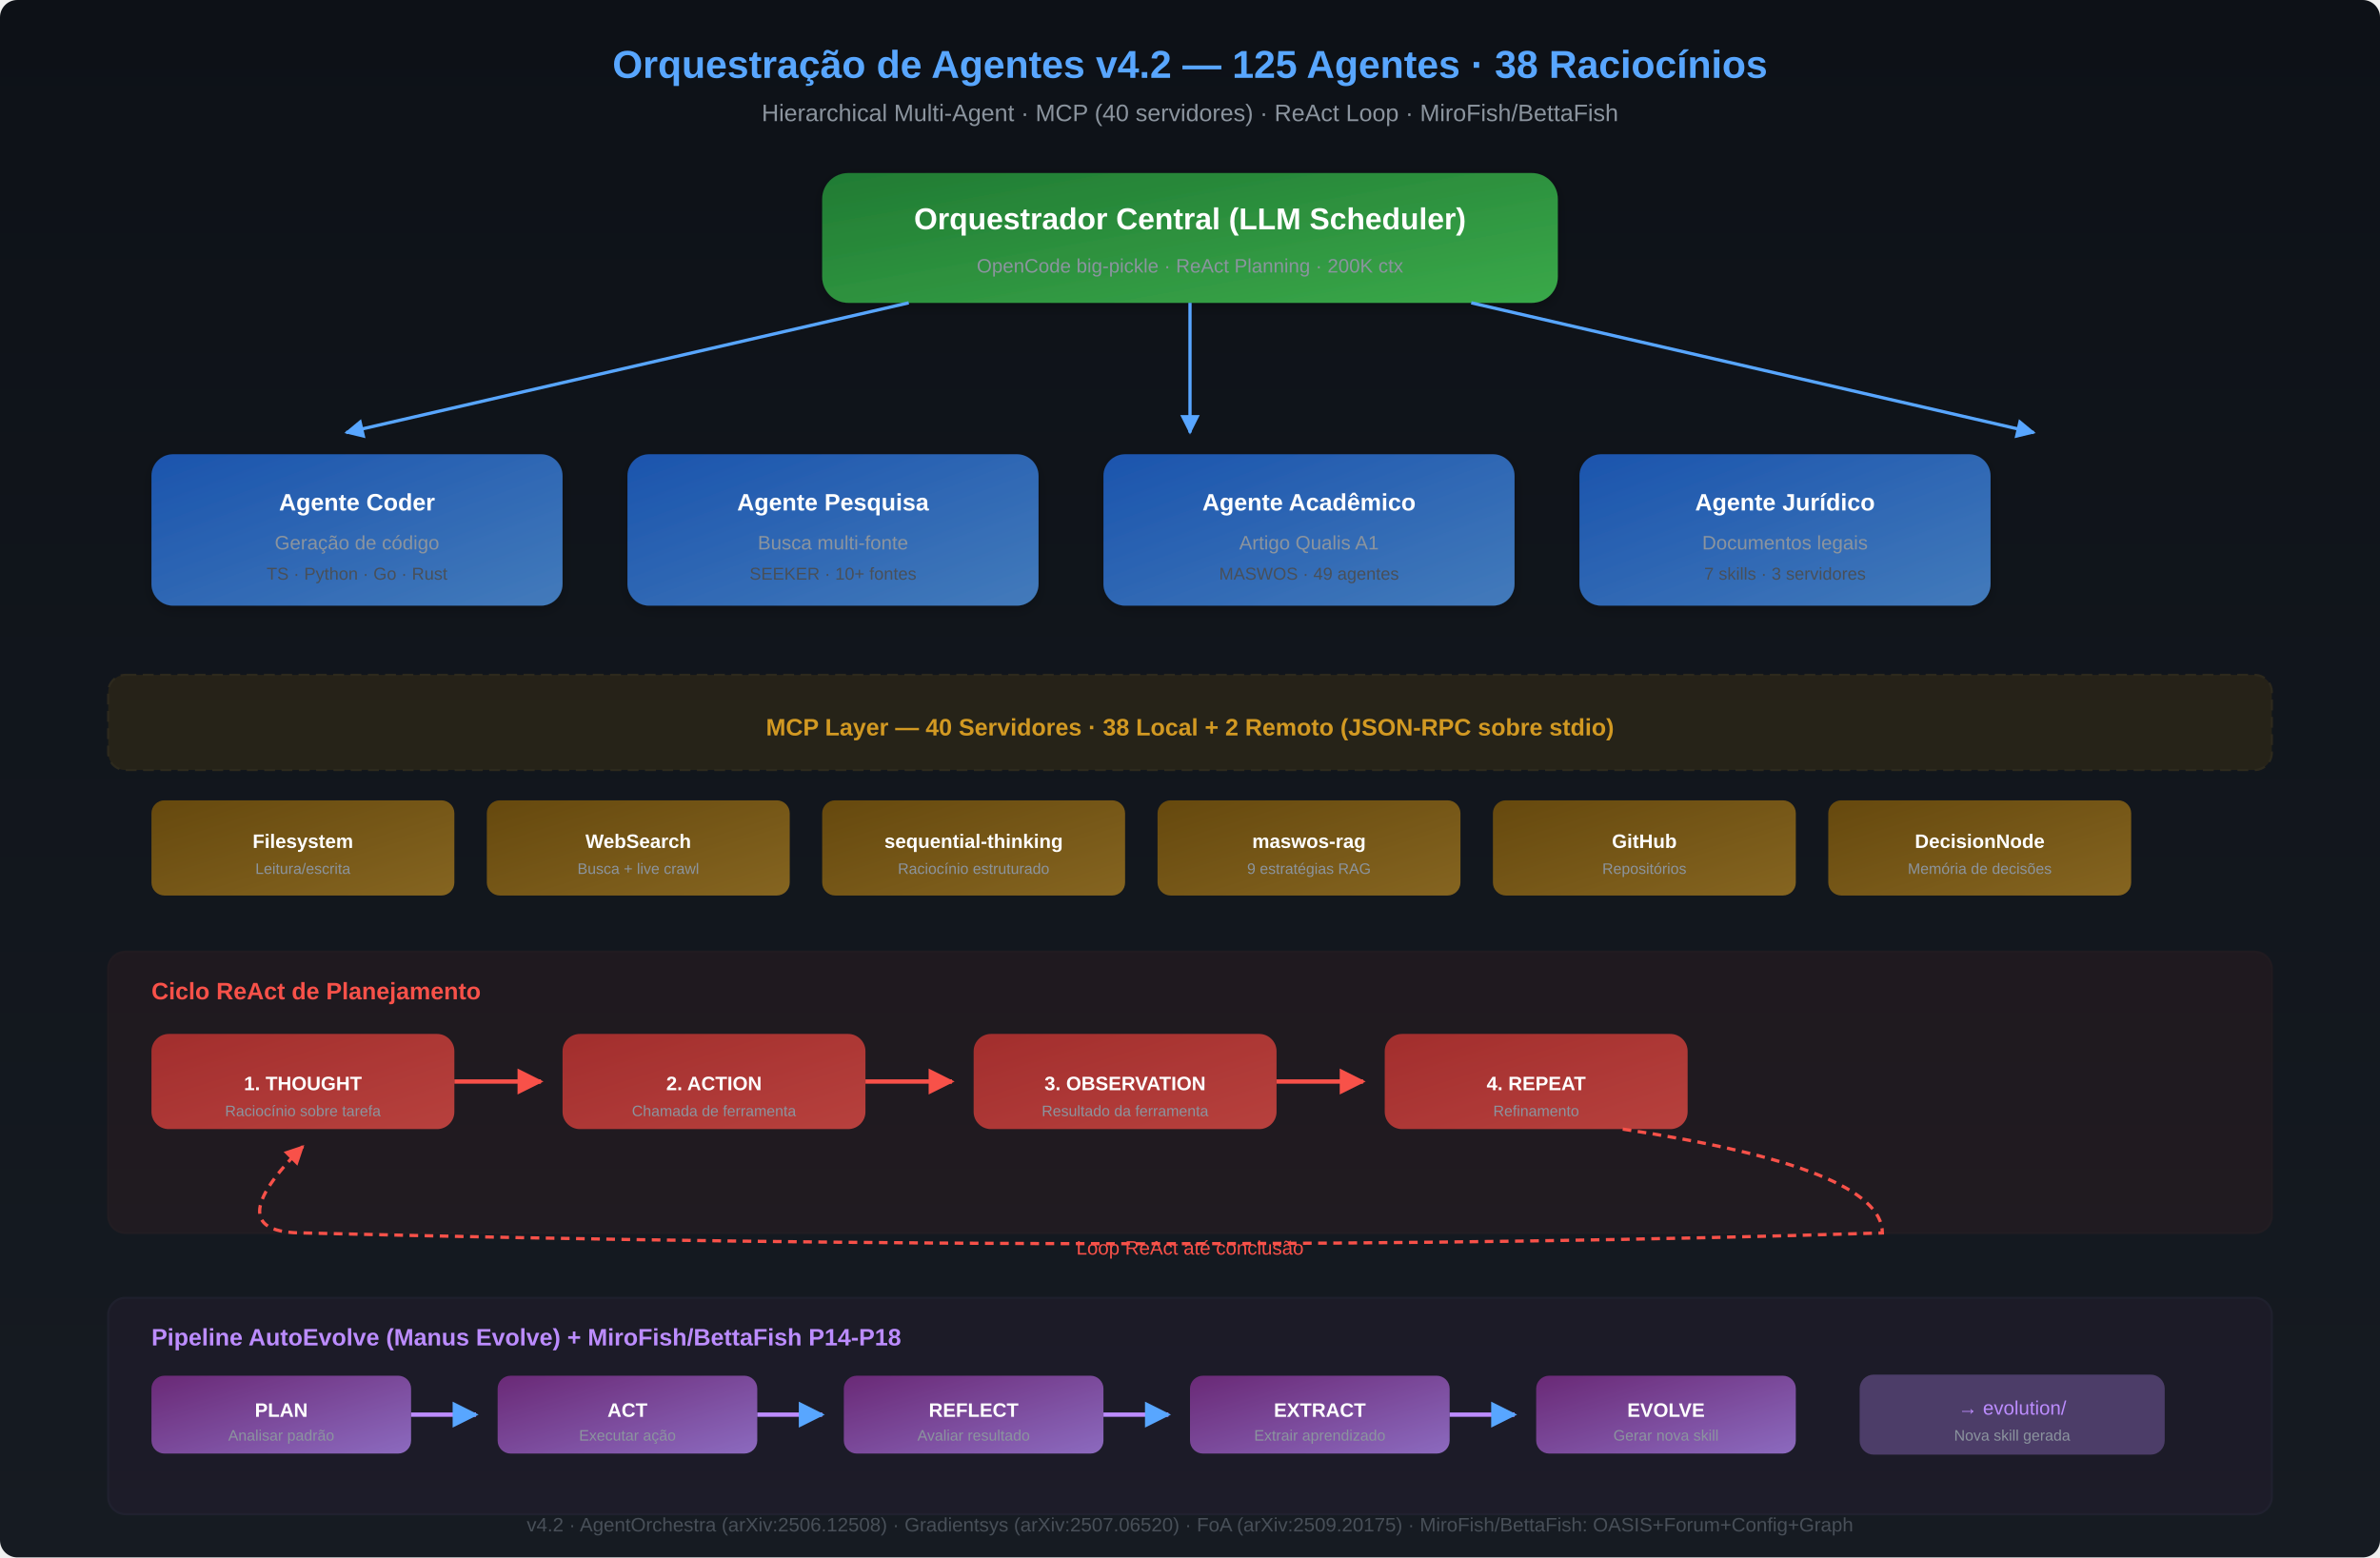
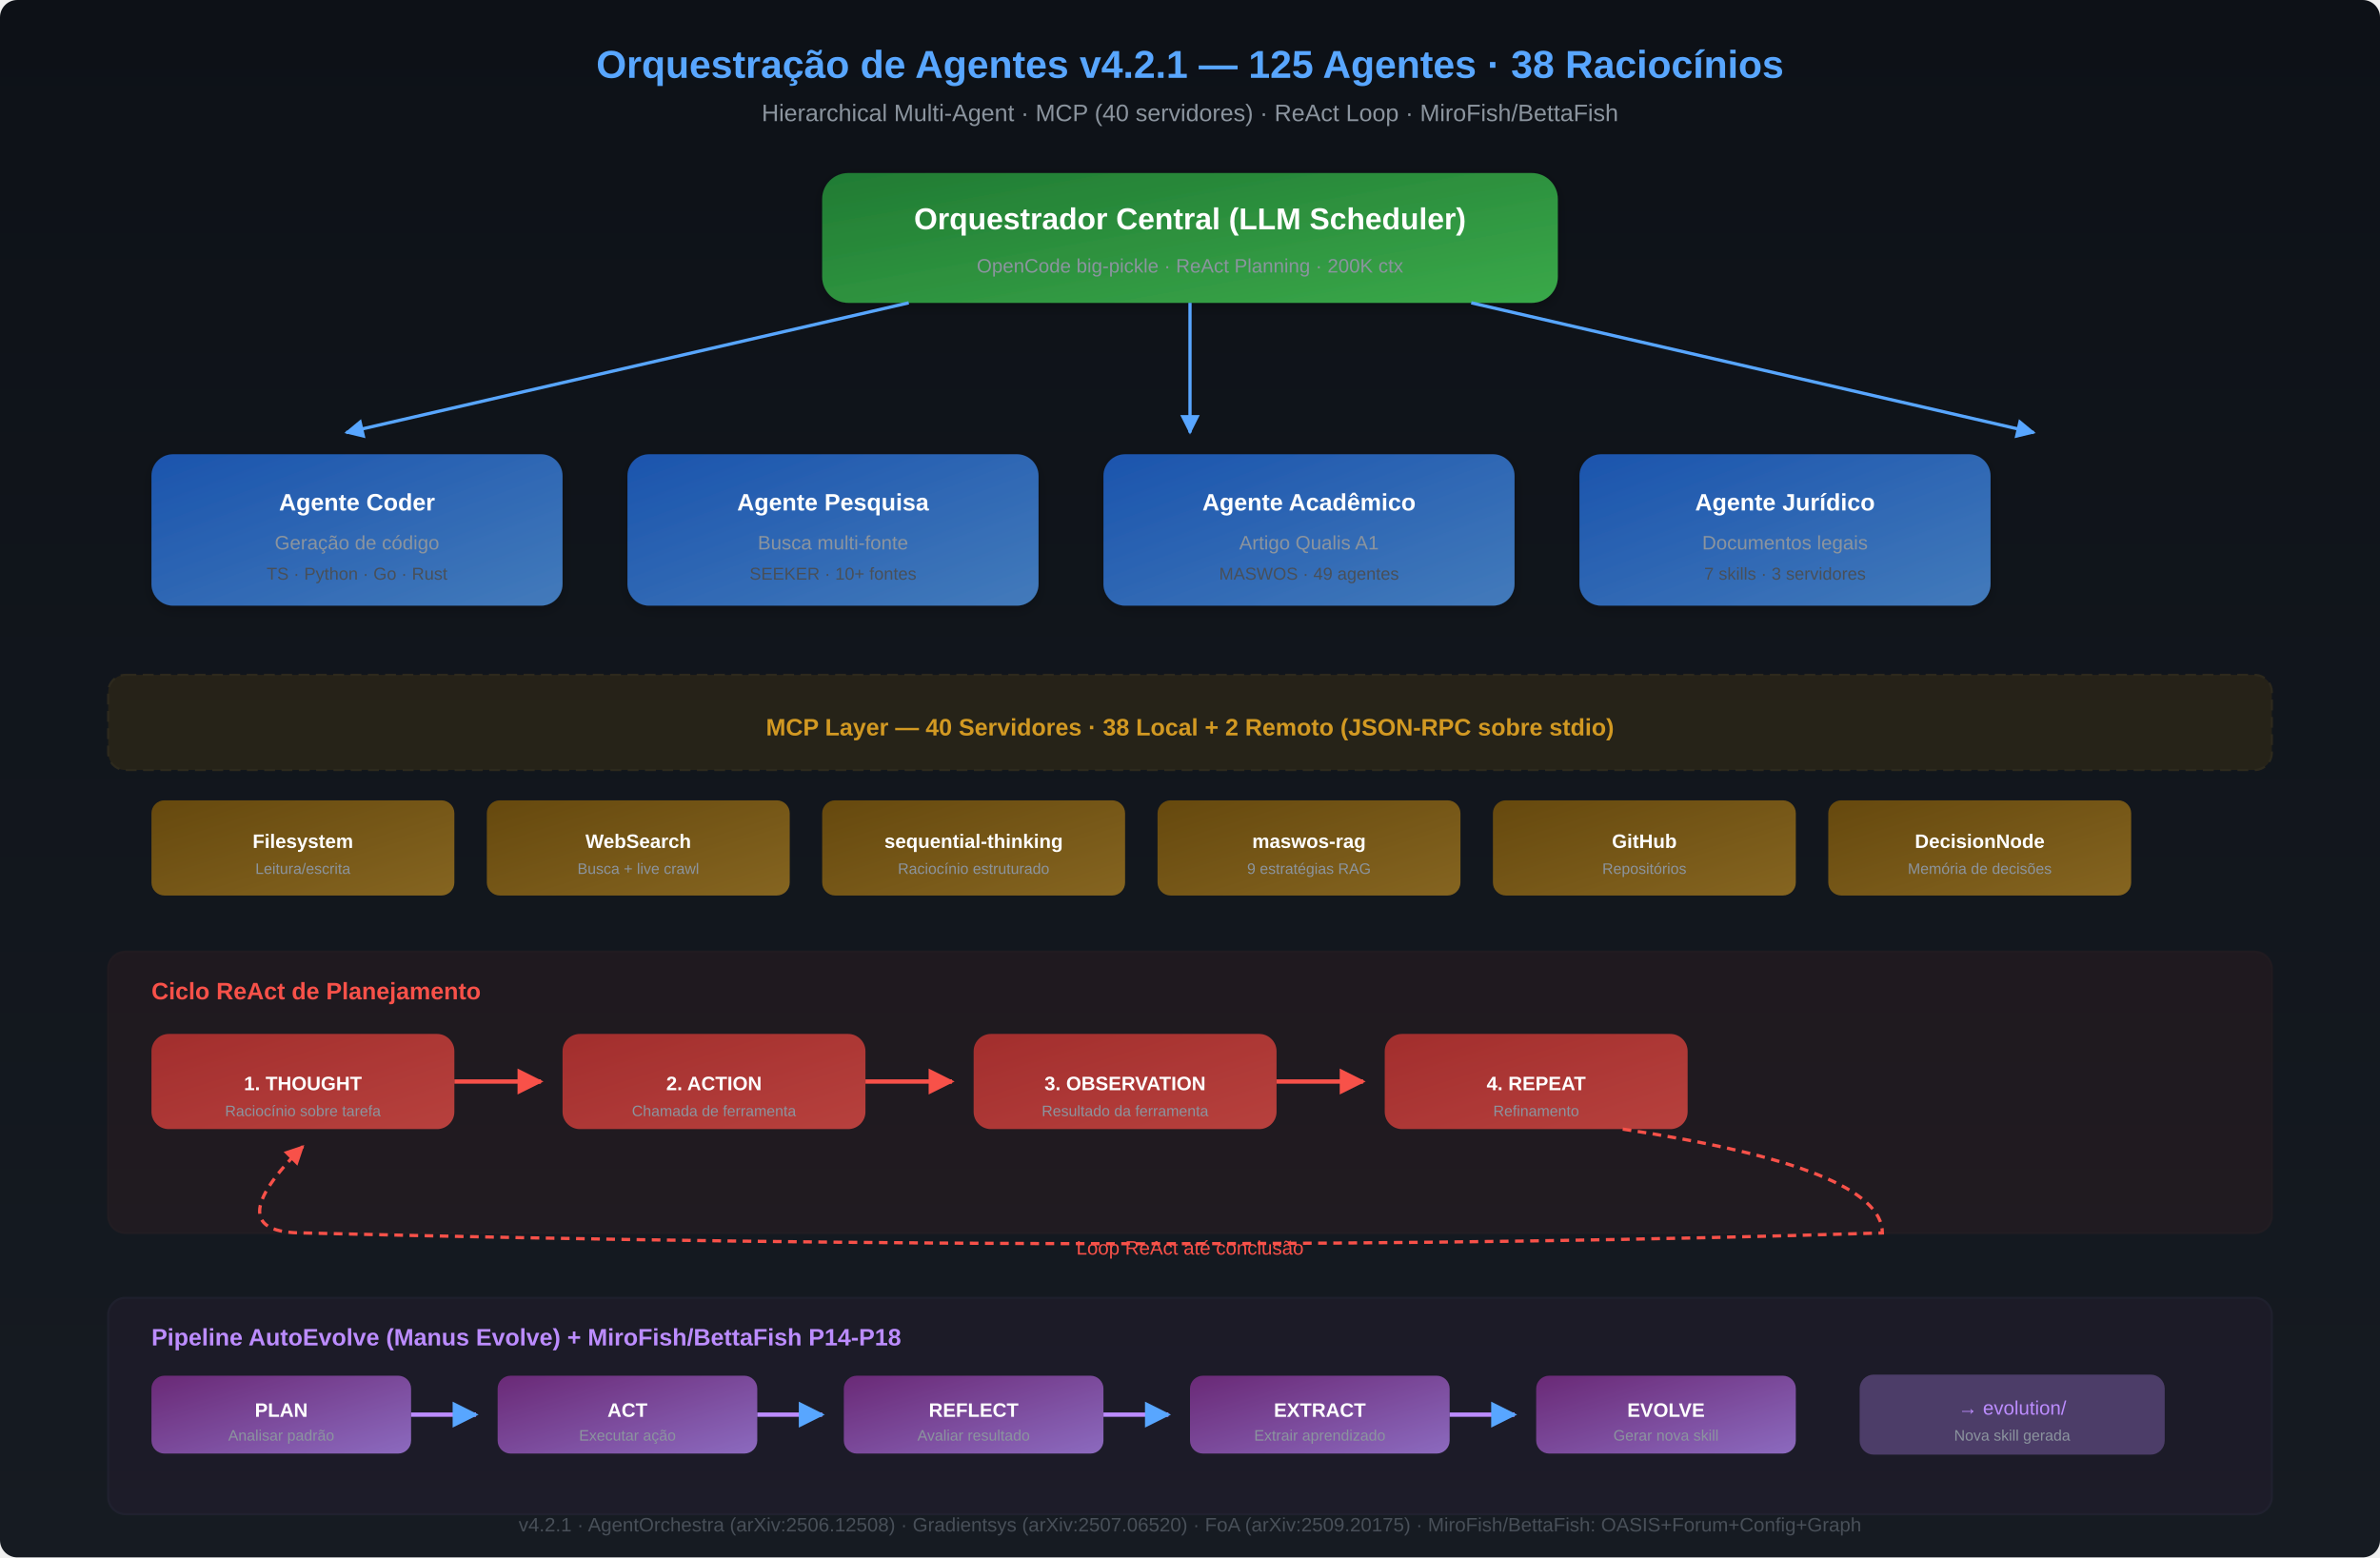
<svg xmlns="http://www.w3.org/2000/svg" viewBox="0 0 1100 720" font-family="Segoe UI, Arial, sans-serif">
  <defs>
    <linearGradient id="bg" x1="0" y1="0" x2="0" y2="1">
      <stop offset="0%" stop-color="#0d1117" />
      <stop offset="100%" stop-color="#161b22" />
    </linearGradient>
    <linearGradient id="orq" x1="0" y1="0" x2="1" y2="1">
      <stop offset="0%" stop-color="#238636" />
      <stop offset="100%" stop-color="#3fb950" />
    </linearGradient>
    <linearGradient id="agent" x1="0" y1="0" x2="1" y2="1">
      <stop offset="0%" stop-color="#1f6feb" />
      <stop offset="100%" stop-color="#58a6ff" />
    </linearGradient>
    <linearGradient id="tool" x1="0" y1="0" x2="1" y2="1">
      <stop offset="0%" stop-color="#9e6a03" />
      <stop offset="100%" stop-color="#d29922" />
    </linearGradient>
    <linearGradient id="pipe" x1="0" y1="0" x2="1" y2="1">
      <stop offset="0%" stop-color="#8b2f97" />
      <stop offset="100%" stop-color="#bc8cff" />
    </linearGradient>
    <linearGradient id="loop" x1="0" y1="0" x2="1" y2="1">
      <stop offset="0%" stop-color="#da3633" />
      <stop offset="100%" stop-color="#f85149" />
    </linearGradient>
    <filter id="shadow">
      <feDropShadow dx="0" dy="2" stdDeviation="3" flood-opacity="0.3" />
    </filter>
    <marker id="arw" viewBox="0 0 10 10" refX="9" refY="5" markerWidth="6" markerHeight="6" orient="auto">
      <path d="M0,0 L10,5 L0,10 Z" fill="#58a6ff" />
    </marker>
    <marker id="arw2" viewBox="0 0 10 10" refX="9" refY="5" markerWidth="6" markerHeight="6" orient="auto">
      <path d="M0,0 L10,5 L0,10 Z" fill="#f85149" />
    </marker>
  </defs>
  <rect width="1100" height="720" fill="url(#bg)" rx="8" />
-   <text x="550" y="36" text-anchor="middle" fill="#58a6ff" font-size="18" font-weight="bold">Orquestração de Agentes v4.2 — 125 Agentes · 38 Raciocínios</text>
+   <text x="550" y="36" text-anchor="middle" fill="#58a6ff" font-size="18" font-weight="bold">Orquestração de Agentes v4.2.1 — 125 Agentes · 38 Raciocínios</text>
  <text x="550" y="56" text-anchor="middle" fill="#8b949e" font-size="11">Hierarchical Multi-Agent · MCP (40 servidores) · ReAct Loop · MiroFish/BettaFish</text>
  <rect x="380" y="80" width="340" height="60" rx="12" fill="url(#orq)" opacity="0.9" filter="url(#shadow)" />
  <text x="550" y="106" text-anchor="middle" fill="#fff" font-size="14" font-weight="bold">Orquestrador Central (LLM Scheduler)</text>
  <text x="550" y="126" text-anchor="middle" fill="#8b949e" font-size="9">OpenCode big-pickle · ReAct Planning · 200K ctx</text>
  <line x1="420" y1="140" x2="160" y2="200" stroke="#58a6ff" stroke-width="1.5" marker-end="url(#arw)" />
  <line x1="550" y1="140" x2="550" y2="200" stroke="#58a6ff" stroke-width="1.5" marker-end="url(#arw)" />
  <line x1="680" y1="140" x2="940" y2="200" stroke="#58a6ff" stroke-width="1.5" marker-end="url(#arw)" />
  <rect x="70" y="210" width="190" height="70" rx="10" fill="url(#agent)" opacity="0.7" filter="url(#shadow)" />
  <text x="165" y="236" text-anchor="middle" fill="#fff" font-size="11" font-weight="bold">Agente Coder</text>
  <text x="165" y="254" text-anchor="middle" fill="#8b949e" font-size="9">Geração de código</text>
  <text x="165" y="268" text-anchor="middle" fill="#484f58" font-size="8">TS · Python · Go · Rust</text>
  <rect x="290" y="210" width="190" height="70" rx="10" fill="url(#agent)" opacity="0.7" filter="url(#shadow)" />
  <text x="385" y="236" text-anchor="middle" fill="#fff" font-size="11" font-weight="bold">Agente Pesquisa</text>
  <text x="385" y="254" text-anchor="middle" fill="#8b949e" font-size="9">Busca multi-fonte</text>
  <text x="385" y="268" text-anchor="middle" fill="#484f58" font-size="8">SEEKER · 10+ fontes</text>
  <rect x="510" y="210" width="190" height="70" rx="10" fill="url(#agent)" opacity="0.7" filter="url(#shadow)" />
  <text x="605" y="236" text-anchor="middle" fill="#fff" font-size="11" font-weight="bold">Agente Acadêmico</text>
  <text x="605" y="254" text-anchor="middle" fill="#8b949e" font-size="9">Artigo Qualis A1</text>
  <text x="605" y="268" text-anchor="middle" fill="#484f58" font-size="8">MASWOS · 49 agentes</text>
  <rect x="730" y="210" width="190" height="70" rx="10" fill="url(#agent)" opacity="0.7" filter="url(#shadow)" />
  <text x="825" y="236" text-anchor="middle" fill="#fff" font-size="11" font-weight="bold">Agente Jurídico</text>
  <text x="825" y="254" text-anchor="middle" fill="#8b949e" font-size="9">Documentos legais</text>
  <text x="825" y="268" text-anchor="middle" fill="#484f58" font-size="8">7 skills · 3 servidores</text>
  <rect x="50" y="312" width="1000" height="44" rx="8" fill="#9e6a03" opacity="0.15" stroke="#d29922" stroke-width="1" stroke-dasharray="5,3" />
  <text x="550" y="340" text-anchor="middle" fill="#d29922" font-size="11" font-weight="bold">MCP Layer — 40 Servidores · 38 Local + 2 Remoto (JSON-RPC sobre stdio)</text>
  <rect x="70" y="370" width="140" height="44" rx="6" fill="url(#tool)" opacity="0.6" />
  <text x="140" y="392" text-anchor="middle" fill="#fff" font-size="9" font-weight="bold">Filesystem</text>
  <text x="140" y="404" text-anchor="middle" fill="#8b949e" font-size="7">Leitura/escrita</text>
  <rect x="225" y="370" width="140" height="44" rx="6" fill="url(#tool)" opacity="0.6" />
  <text x="295" y="392" text-anchor="middle" fill="#fff" font-size="9" font-weight="bold">WebSearch</text>
  <text x="295" y="404" text-anchor="middle" fill="#8b949e" font-size="7">Busca + live crawl</text>
  <rect x="380" y="370" width="140" height="44" rx="6" fill="url(#tool)" opacity="0.6" />
  <text x="450" y="392" text-anchor="middle" fill="#fff" font-size="9" font-weight="bold">sequential-thinking</text>
  <text x="450" y="404" text-anchor="middle" fill="#8b949e" font-size="7">Raciocínio estruturado</text>
  <rect x="535" y="370" width="140" height="44" rx="6" fill="url(#tool)" opacity="0.6" />
  <text x="605" y="392" text-anchor="middle" fill="#fff" font-size="9" font-weight="bold">maswos-rag</text>
  <text x="605" y="404" text-anchor="middle" fill="#8b949e" font-size="7">9 estratégias RAG</text>
  <rect x="690" y="370" width="140" height="44" rx="6" fill="url(#tool)" opacity="0.6" />
  <text x="760" y="392" text-anchor="middle" fill="#fff" font-size="9" font-weight="bold">GitHub</text>
  <text x="760" y="404" text-anchor="middle" fill="#8b949e" font-size="7">Repositórios</text>
  <rect x="845" y="370" width="140" height="44" rx="6" fill="url(#tool)" opacity="0.6" />
  <text x="915" y="392" text-anchor="middle" fill="#fff" font-size="9" font-weight="bold">DecisionNode</text>
  <text x="915" y="404" text-anchor="middle" fill="#8b949e" font-size="7">Memória de decisões</text>
  <rect x="50" y="440" width="1000" height="130" rx="8" fill="#da3633" opacity="0.06" stroke="#f85149" stroke-width="1" />
  <text x="70" y="462" fill="#f85149" font-size="11" font-weight="bold">Ciclo ReAct de Planejamento</text>
  <rect x="70" y="478" width="140" height="44" rx="8" fill="url(#loop)" opacity="0.7" />
  <text x="140" y="504" text-anchor="middle" fill="#fff" font-size="9" font-weight="bold">1. THOUGHT</text>
  <text x="140" y="516" text-anchor="middle" fill="#8b949e" font-size="7">Raciocínio sobre tarefa</text>
  <line x1="210" y1="500" x2="250" y2="500" stroke="#f85149" stroke-width="2" marker-end="url(#arw2)" />
  <rect x="260" y="478" width="140" height="44" rx="8" fill="url(#loop)" opacity="0.7" />
  <text x="330" y="504" text-anchor="middle" fill="#fff" font-size="9" font-weight="bold">2. ACTION</text>
  <text x="330" y="516" text-anchor="middle" fill="#8b949e" font-size="7">Chamada de ferramenta</text>
  <line x1="400" y1="500" x2="440" y2="500" stroke="#f85149" stroke-width="2" marker-end="url(#arw2)" />
  <rect x="450" y="478" width="140" height="44" rx="8" fill="url(#loop)" opacity="0.7" />
  <text x="520" y="504" text-anchor="middle" fill="#fff" font-size="9" font-weight="bold">3. OBSERVATION</text>
  <text x="520" y="516" text-anchor="middle" fill="#8b949e" font-size="7">Resultado da ferramenta</text>
  <line x1="590" y1="500" x2="630" y2="500" stroke="#f85149" stroke-width="2" marker-end="url(#arw2)" />
  <rect x="640" y="478" width="140" height="44" rx="8" fill="url(#loop)" opacity="0.7" />
  <text x="710" y="504" text-anchor="middle" fill="#fff" font-size="9" font-weight="bold">4. REPEAT</text>
  <text x="710" y="516" text-anchor="middle" fill="#8b949e" font-size="7">Refinamento</text>
  <path d="M750,522 Q870,540 870,570 Q550,580 140,570 Q100,570 140,530" fill="none" stroke="#f85149" stroke-width="1.5" stroke-dasharray="4,3" marker-end="url(#arw2)" />
  <text x="550" y="580" text-anchor="middle" fill="#f85149" font-size="9">Loop ReAct até conclusão</text>
  <rect x="50" y="600" width="1000" height="100" rx="8" fill="#8b2f97" opacity="0.06" stroke="#bc8cff" stroke-width="1" />
  <text x="70" y="622" fill="#bc8cff" font-size="11" font-weight="bold">Pipeline AutoEvolve (Manus Evolve) + MiroFish/BettaFish P14-P18</text>
  <rect x="70" y="636" width="120" height="36" rx="6" fill="url(#pipe)" opacity="0.7" />
  <text x="130" y="655" text-anchor="middle" fill="#fff" font-size="9" font-weight="bold">PLAN</text>
  <text x="130" y="666" text-anchor="middle" fill="#8b949e" font-size="7">Analisar padrão</text>
  <line x1="190" y1="654" x2="220" y2="654" stroke="#bc8cff" stroke-width="2" marker-end="url(#arw)" />
  <rect x="230" y="636" width="120" height="36" rx="6" fill="url(#pipe)" opacity="0.7" />
  <text x="290" y="655" text-anchor="middle" fill="#fff" font-size="9" font-weight="bold">ACT</text>
  <text x="290" y="666" text-anchor="middle" fill="#8b949e" font-size="7">Executar ação</text>
  <line x1="350" y1="654" x2="380" y2="654" stroke="#bc8cff" stroke-width="2" marker-end="url(#arw)" />
  <rect x="390" y="636" width="120" height="36" rx="6" fill="url(#pipe)" opacity="0.7" />
  <text x="450" y="655" text-anchor="middle" fill="#fff" font-size="9" font-weight="bold">REFLECT</text>
  <text x="450" y="666" text-anchor="middle" fill="#8b949e" font-size="7">Avaliar resultado</text>
  <line x1="510" y1="654" x2="540" y2="654" stroke="#bc8cff" stroke-width="2" marker-end="url(#arw)" />
  <rect x="550" y="636" width="120" height="36" rx="6" fill="url(#pipe)" opacity="0.7" />
  <text x="610" y="655" text-anchor="middle" fill="#fff" font-size="9" font-weight="bold">EXTRACT</text>
  <text x="610" y="666" text-anchor="middle" fill="#8b949e" font-size="7">Extrair aprendizado</text>
  <line x1="670" y1="654" x2="700" y2="654" stroke="#bc8cff" stroke-width="2" marker-end="url(#arw)" />
  <rect x="710" y="636" width="120" height="36" rx="6" fill="url(#pipe)" opacity="0.7" />
  <text x="770" y="655" text-anchor="middle" fill="#fff" font-size="9" font-weight="bold">EVOLVE</text>
  <text x="770" y="666" text-anchor="middle" fill="#8b949e" font-size="7">Gerar nova skill</text>
  <rect x="860" y="636" width="140" height="36" rx="6" fill="#bc8cff" opacity="0.3" stroke="#bc8cff" stroke-width="1" />
  <text x="930" y="654" text-anchor="middle" fill="#bc8cff" font-size="9">→ evolution/</text>
  <text x="930" y="666" text-anchor="middle" fill="#8b949e" font-size="7">Nova skill gerada</text>
-   <text x="550" y="708" text-anchor="middle" fill="#484f58" font-size="9">v4.2 · AgentOrchestra (arXiv:2506.12508) · Gradientsys (arXiv:2507.06520) · FoA (arXiv:2509.20175) · MiroFish/BettaFish: OASIS+Forum+Config+Graph</text>
+   <text x="550" y="708" text-anchor="middle" fill="#484f58" font-size="9">v4.2.1 · AgentOrchestra (arXiv:2506.12508) · Gradientsys (arXiv:2507.06520) · FoA (arXiv:2509.20175) · MiroFish/BettaFish: OASIS+Forum+Config+Graph</text>
</svg>
